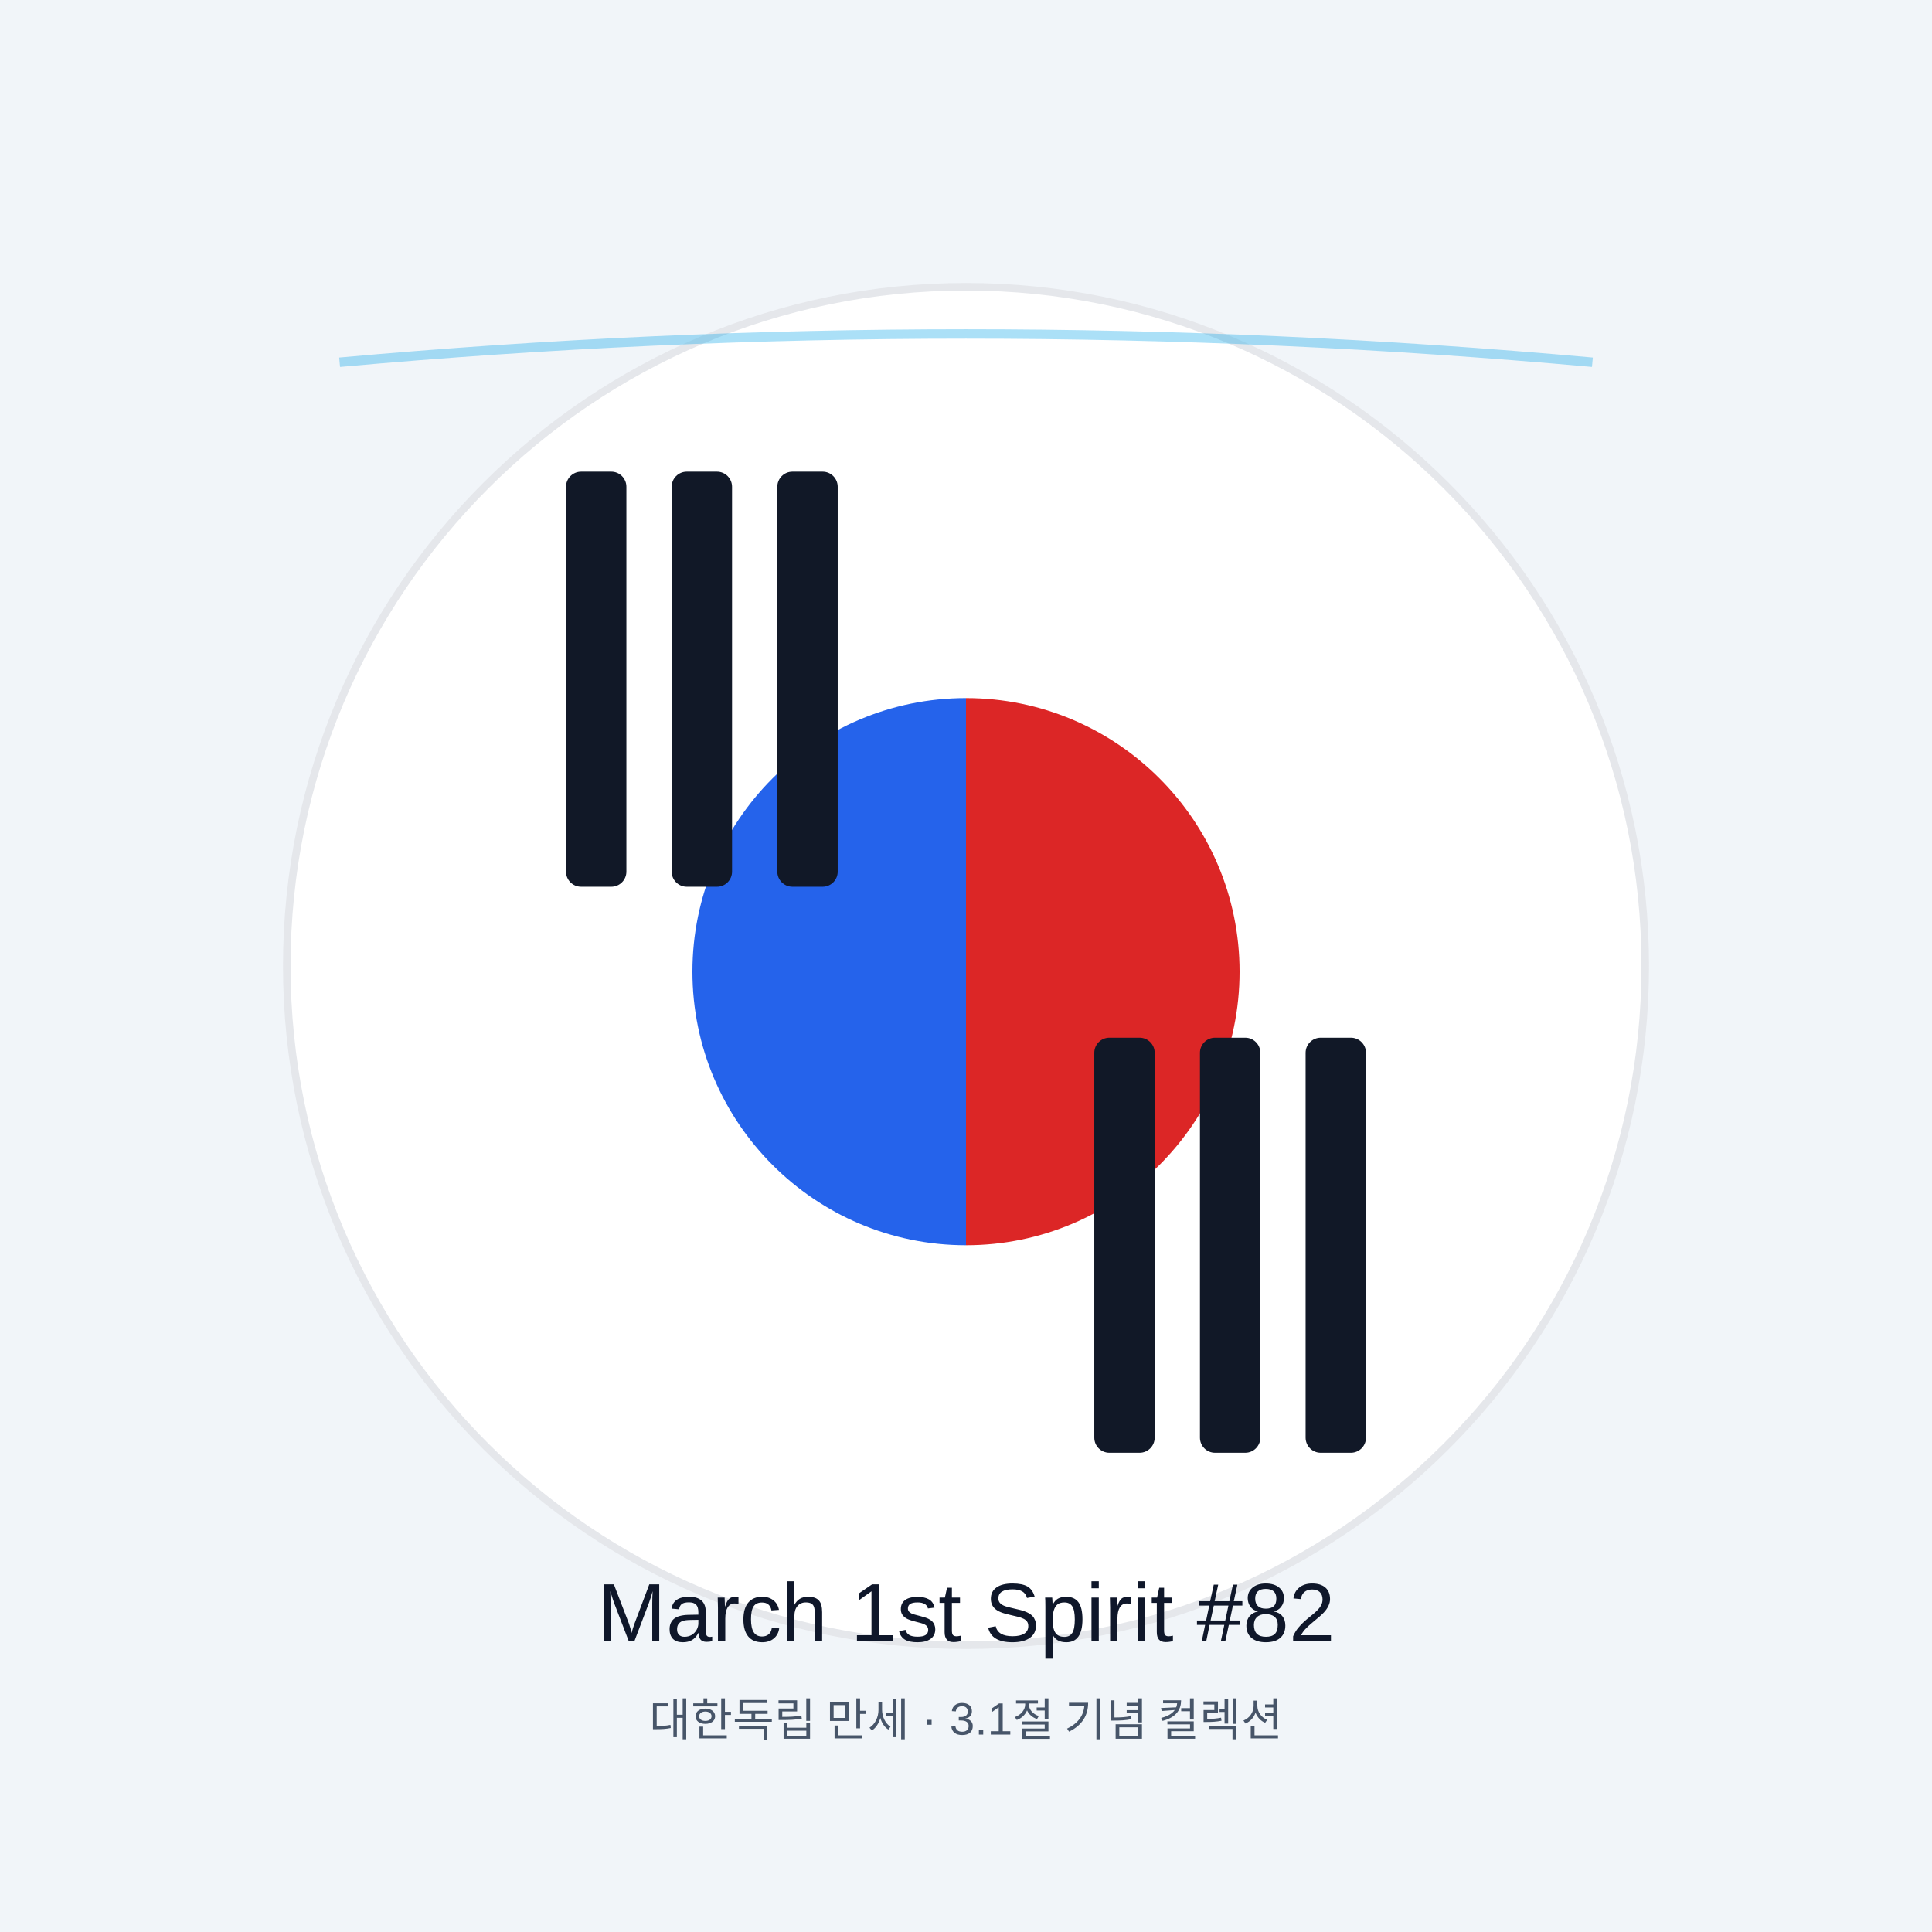
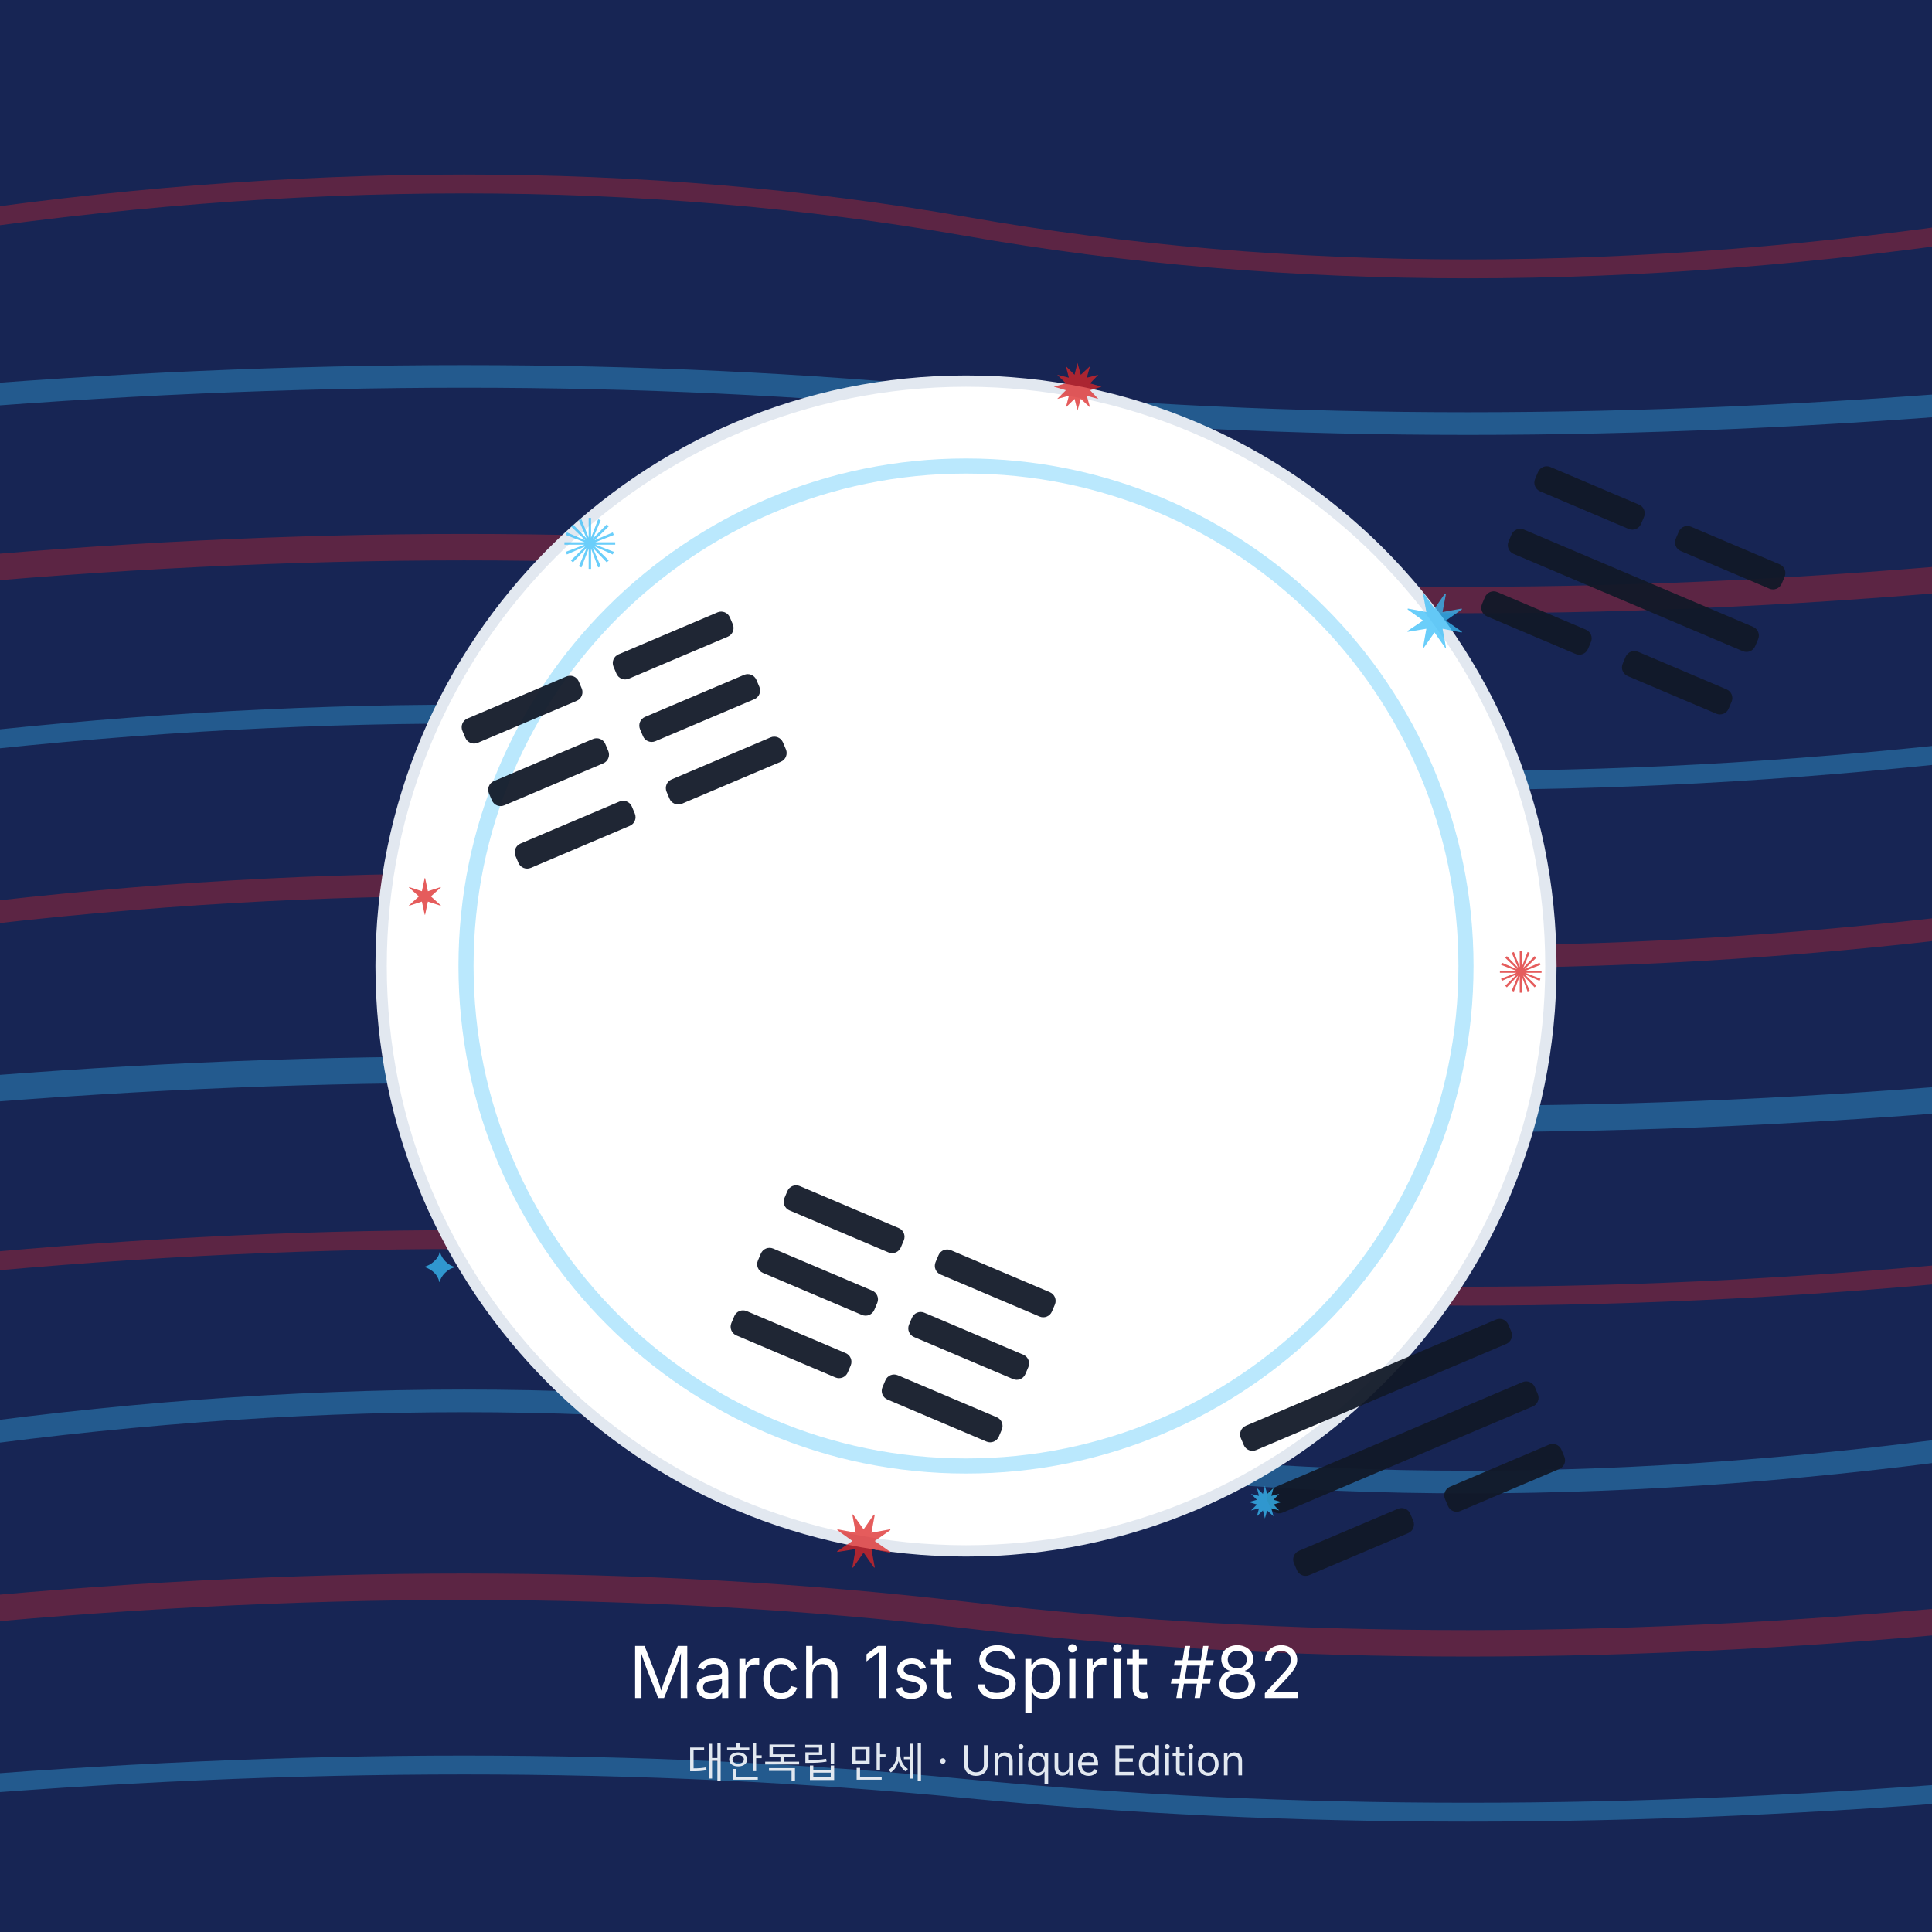
<svg xmlns="http://www.w3.org/2000/svg" width="1024" height="1024" viewBox="0 0 1024 1024">
-   <rect width="1024" height="1024" fill="#f1f5f9" />
-   <circle cx="512" cy="512" r="360" fill="#ffffff" stroke="#e5e7eb" stroke-width="4" />
-   <path d="M512 370c80 0 145 65 145 145s-65 145-145 145V370z" fill="#dc2626" />
-   <path d="M512 660c-80 0-145-65-145-145s65-145 145-145v290z" fill="#2563eb" />
-   <rect x="300" y="250" width="32" height="220" rx="8" fill="#111827" />
-   <rect x="356" y="250" width="32" height="220" rx="8" fill="#111827" />
-   <rect x="412" y="250" width="32" height="220" rx="8" fill="#111827" />
-   <rect x="580" y="550" width="32" height="220" rx="8" fill="#111827" />
-   <rect x="636" y="550" width="32" height="220" rx="8" fill="#111827" />
-   <rect x="692" y="550" width="32" height="220" rx="8" fill="#111827" />
-   <path d="M180 192 Q 512 162 844 192" stroke="#0ea5e9" stroke-width="5" fill="none" opacity="0.35" />
-   <text x="512" y="870" text-anchor="middle" font-size="44" font-family="Arial, sans-serif" fill="#0f172a">March 1st Spirit #82</text>
-   <text x="512" y="920" text-anchor="middle" font-size="24" font-family="Arial, sans-serif" fill="#475569">대한독립 만세 · 3.1절 기념 컬렉션</text>
+   <rect width="1024" height="1024" fill="#172554" />
+   <path d="M-40 120 Q 256 75 512 120 T 1064 120" stroke="#dc2626" stroke-width="10" fill="none" opacity="0.35" />
+   <path d="M-40 212 Q 256 187 512 212 T 1064 212" stroke="#38bdf8" stroke-width="12" fill="none" opacity="0.35" />
+   <path d="M-40 304 Q 256 276 512 304 T 1064 304" stroke="#dc2626" stroke-width="14" fill="none" opacity="0.35" />
+   <path d="M-40 396 Q 256 361 512 396 T 1064 396" stroke="#38bdf8" stroke-width="10" fill="none" opacity="0.35" />
+   <path d="M-40 488 Q 256 450 512 488 T 1064 488" stroke="#dc2626" stroke-width="12" fill="none" opacity="0.35" />
+   <path d="M-40 580 Q 256 554 512 580 T 1064 580" stroke="#38bdf8" stroke-width="14" fill="none" opacity="0.35" />
+   <path d="M-40 672 Q 256 642 512 672 T 1064 672" stroke="#dc2626" stroke-width="10" fill="none" opacity="0.35" />
+   <path d="M-40 764 Q 256 721 512 764 T 1064 764" stroke="#38bdf8" stroke-width="12" fill="none" opacity="0.35" />
+   <path d="M-40 856 Q 256 826 512 856 T 1064 856" stroke="#dc2626" stroke-width="14" fill="none" opacity="0.35" />
+   <path d="M-40 948 Q 256 923 512 948 T 1064 948" stroke="#38bdf8" stroke-width="10" fill="none" opacity="0.35" />
+   <g>
+     <circle cx="512" cy="512" r="310" fill="#ffffff" stroke="#e2e8f0" stroke-width="6" />
+     <circle cx="512" cy="512" r="265" fill="none" stroke="#38bdf8" opacity="0.35" stroke-width="8" />
+   </g>
+   <g transform="translate(512 509) rotate(359)">
+     <circle cx="0" cy="0" r="171" fill="#ffffff" opacity="0.22" />
+     <path d="M0 -161 A 161 161 0 1 1 0 161 A 80.5 80.5 0 1 0 0 -161" fill="#dc2626" />
+     <path d="M0 161 A 161 161 0 1 1 0 -161 A 80.5 80.5 0 1 0 0 161" fill="#38bdf8" />
+   </g>
+   <g opacity="0.94">
+     <g transform="rotate(-23 512 512)">
+       <rect x="315" y="288" width="67" height="14" rx="5" fill="#111827" />
+       <rect x="402" y="288" width="67" height="14" rx="5" fill="#111827" />
+       <rect x="315" y="324" width="67" height="14" rx="5" fill="#111827" />
+       <rect x="402" y="324" width="67" height="14" rx="5" fill="#111827" />
+       <rect x="315" y="360" width="67" height="14" rx="5" fill="#111827" />
+       <rect x="402" y="360" width="67" height="14" rx="5" fill="#111827" />
+     </g>
+     <g transform="translate(380 0) rotate(23 512 512)">
+       <rect x="339" y="296" width="61" height="14" rx="5" fill="#111827" />
+       <rect x="420" y="296" width="61" height="14" rx="5" fill="#111827" />
+       <rect x="339" y="332" width="142" height="14" rx="5" fill="#111827" />
+       <rect x="339" y="368" width="61" height="14" rx="5" fill="#111827" />
+       <rect x="420" y="368" width="61" height="14" rx="5" fill="#111827" />
+     </g>
+     <g transform="translate(0 380) rotate(23 512 512)">
+       <rect x="323" y="304" width="67" height="14" rx="5" fill="#111827" />
+       <rect x="410" y="304" width="67" height="14" rx="5" fill="#111827" />
+       <rect x="323" y="340" width="67" height="14" rx="5" fill="#111827" />
+       <rect x="410" y="340" width="67" height="14" rx="5" fill="#111827" />
+       <rect x="323" y="376" width="67" height="14" rx="5" fill="#111827" />
+       <rect x="410" y="376" width="67" height="14" rx="5" fill="#111827" />
+     </g>
+     <g transform="translate(380 380) rotate(-23 512 512)">
+       <rect x="347" y="296" width="154" height="14" rx="5" fill="#111827" />
+       <rect x="347" y="332" width="154" height="14" rx="5" fill="#111827" />
+       <rect x="347" y="368" width="67" height="14" rx="5" fill="#111827" />
+       <rect x="434" y="368" width="67" height="14" rx="5" fill="#111827" />
+     </g>
+   </g>
+   <text x="806.0" y="517.1" text-anchor="middle" dominant-baseline="middle" font-size="32" fill="#dc2626" opacity="0.75">✺</text>
+   <text x="670.5" y="798.0" text-anchor="middle" dominant-baseline="middle" font-size="24" fill="#38bdf8" opacity="0.75">✹</text>
+   <text x="457.8" y="819.3" text-anchor="middle" dominant-baseline="middle" font-size="40" fill="#dc2626" opacity="0.75">✷</text>
+   <text x="233.1" y="673.0" text-anchor="middle" dominant-baseline="middle" font-size="22" fill="#38bdf8" opacity="0.75">✦</text>
+   <text x="225.2" y="476.8" text-anchor="middle" dominant-baseline="middle" font-size="27" fill="#dc2626" opacity="0.75">✶</text>
+   <text x="312.6" y="290.5" text-anchor="middle" dominant-baseline="middle" font-size="39" fill="#38bdf8" opacity="0.75">✺</text>
+   <text x="571.2" y="207.7" text-anchor="middle" dominant-baseline="middle" font-size="35" fill="#dc2626" opacity="0.75">✹</text>
+   <text x="760.4" y="331.5" text-anchor="middle" dominant-baseline="middle" font-size="41" fill="#38bdf8" opacity="0.75">✷</text>
+   <text x="512" y="900" text-anchor="middle" font-size="38" font-family="Inter, Arial, sans-serif" fill="#ffffff">March 1st Spirit #82</text>
+   <text x="512" y="942" text-anchor="middle" font-size="22" font-family="Inter, Arial, sans-serif" fill="#e2e8f0">대한독립 만세 · Unique Edition</text>
</svg>
